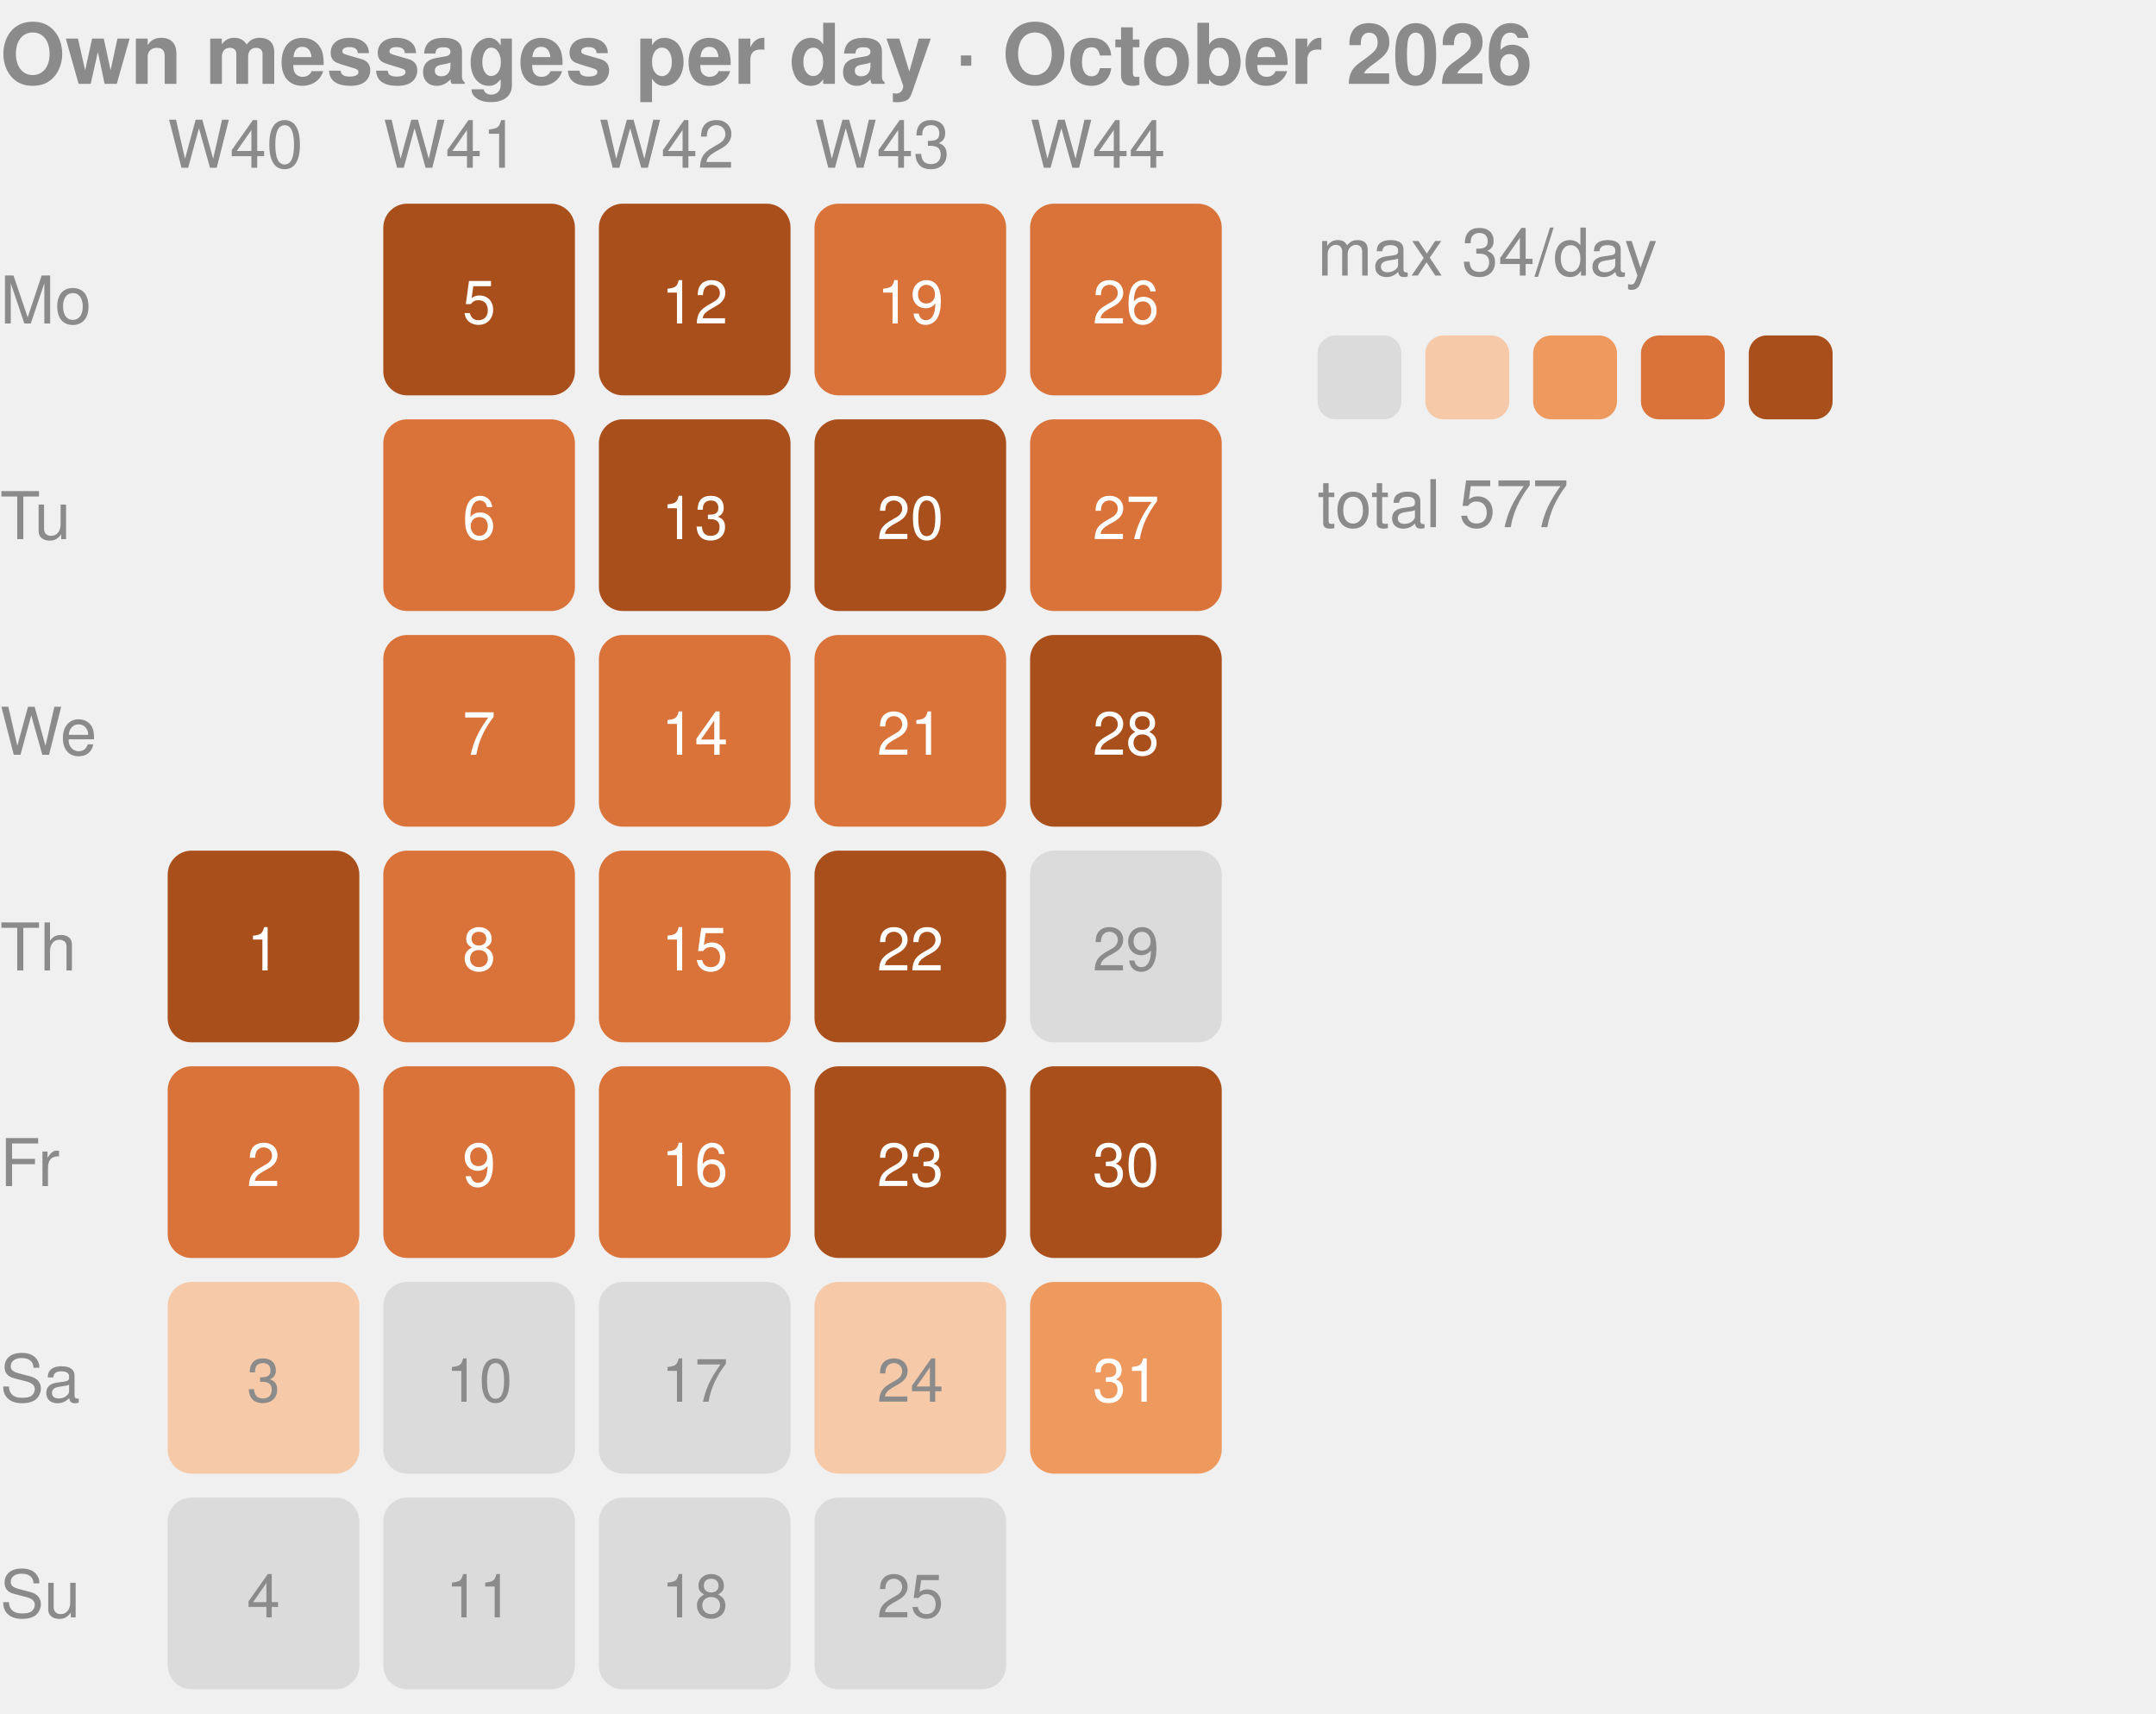
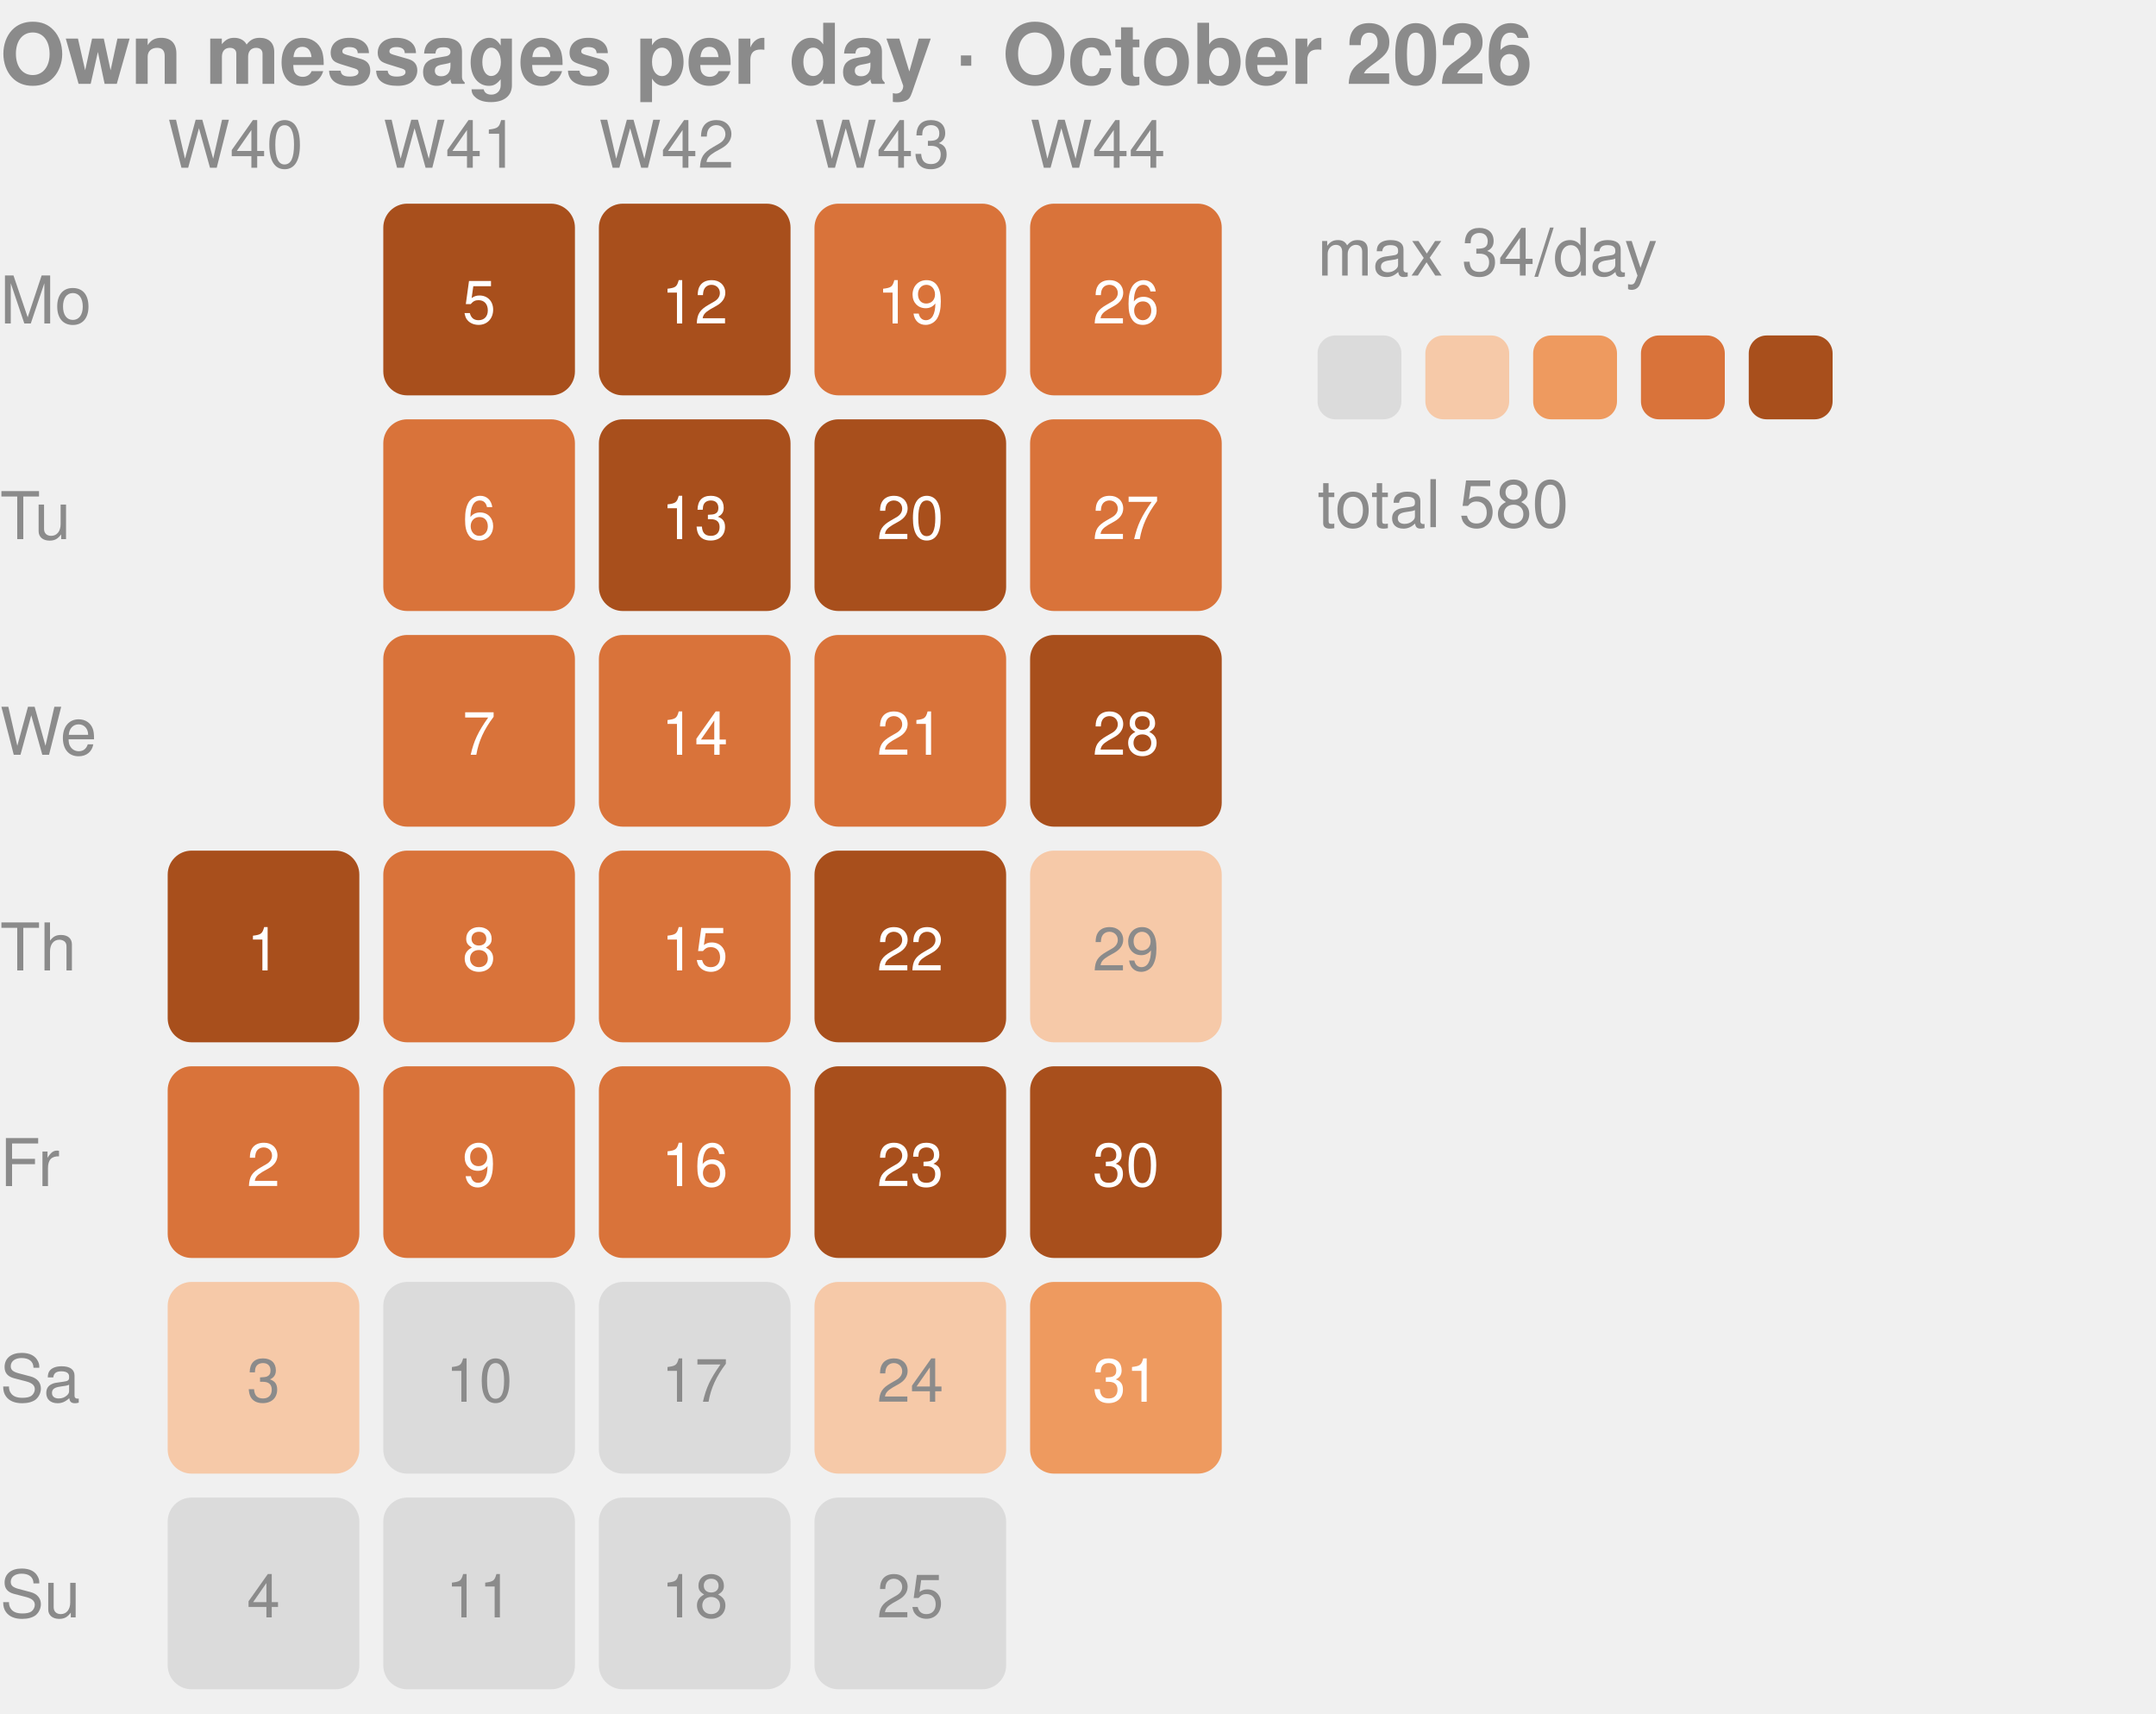
<svg xmlns="http://www.w3.org/2000/svg" width="360" height="286" viewBox="0 0 360 286" font-family="-apple-system, 'Segoe UI', Helvetica, Arial, sans-serif">
  <text x="0" y="14" font-size="14" font-weight="600" fill="#8b8b8b">Own messages per day · October 2026</text>
  <text x="0" y="54" font-size="11" fill="#8b8b8b">Mo</text>
  <text x="0" y="90" font-size="11" fill="#8b8b8b">Tu</text>
  <text x="0" y="126" font-size="11" fill="#8b8b8b">We</text>
  <text x="0" y="162" font-size="11" fill="#8b8b8b">Th</text>
  <text x="0" y="198" font-size="11" fill="#8b8b8b">Fr</text>
  <text x="0" y="234" font-size="11" fill="#8b8b8b">Sa</text>
  <text x="0" y="270" font-size="11" fill="#8b8b8b">Su</text>
  <text x="28" y="28" font-size="11" fill="#8b8b8b">W40</text>
  <text x="64" y="28" font-size="11" fill="#8b8b8b">W41</text>
  <text x="100" y="28" font-size="11" fill="#8b8b8b">W42</text>
  <text x="136" y="28" font-size="11" fill="#8b8b8b">W43</text>
  <text x="172" y="28" font-size="11" fill="#8b8b8b">W44</text>
  <rect x="28" y="142" width="32" height="32" rx="4" fill="#a84f1c" />
  <text x="44" y="162" font-size="10" text-anchor="middle" fill="#ffffff">1</text>
  <rect x="28" y="178" width="32" height="32" rx="4" fill="#d9733a" />
  <text x="44" y="198" font-size="10" text-anchor="middle" fill="#ffffff">2</text>
  <rect x="28" y="214" width="32" height="32" rx="4" fill="#f6c9a8" />
  <text x="44" y="234" font-size="10" text-anchor="middle" fill="#8b8b8b">3</text>
  <rect x="28" y="250" width="32" height="32" rx="4" fill="#7f7f7f" fill-opacity="0.18" />
  <text x="44" y="270" font-size="10" text-anchor="middle" fill="#8b8b8b">4</text>
  <rect x="64" y="34" width="32" height="32" rx="4" fill="#a84f1c" />
  <text x="80" y="54" font-size="10" text-anchor="middle" fill="#ffffff">5</text>
  <rect x="64" y="70" width="32" height="32" rx="4" fill="#d9733a" />
  <text x="80" y="90" font-size="10" text-anchor="middle" fill="#ffffff">6</text>
  <rect x="64" y="106" width="32" height="32" rx="4" fill="#d9733a" />
  <text x="80" y="126" font-size="10" text-anchor="middle" fill="#ffffff">7</text>
  <rect x="64" y="142" width="32" height="32" rx="4" fill="#d9733a" />
  <text x="80" y="162" font-size="10" text-anchor="middle" fill="#ffffff">8</text>
  <rect x="64" y="178" width="32" height="32" rx="4" fill="#d9733a" />
  <text x="80" y="198" font-size="10" text-anchor="middle" fill="#ffffff">9</text>
  <rect x="64" y="214" width="32" height="32" rx="4" fill="#7f7f7f" fill-opacity="0.18" />
  <text x="80" y="234" font-size="10" text-anchor="middle" fill="#8b8b8b">10</text>
  <rect x="64" y="250" width="32" height="32" rx="4" fill="#7f7f7f" fill-opacity="0.18" />
  <text x="80" y="270" font-size="10" text-anchor="middle" fill="#8b8b8b">11</text>
  <rect x="100" y="34" width="32" height="32" rx="4" fill="#a84f1c" />
  <text x="116" y="54" font-size="10" text-anchor="middle" fill="#ffffff">12</text>
  <rect x="100" y="70" width="32" height="32" rx="4" fill="#a84f1c" />
  <text x="116" y="90" font-size="10" text-anchor="middle" fill="#ffffff">13</text>
  <rect x="100" y="106" width="32" height="32" rx="4" fill="#d9733a" />
  <text x="116" y="126" font-size="10" text-anchor="middle" fill="#ffffff">14</text>
  <rect x="100" y="142" width="32" height="32" rx="4" fill="#d9733a" />
  <text x="116" y="162" font-size="10" text-anchor="middle" fill="#ffffff">15</text>
  <rect x="100" y="178" width="32" height="32" rx="4" fill="#d9733a" />
  <text x="116" y="198" font-size="10" text-anchor="middle" fill="#ffffff">16</text>
  <rect x="100" y="214" width="32" height="32" rx="4" fill="#7f7f7f" fill-opacity="0.18" />
  <text x="116" y="234" font-size="10" text-anchor="middle" fill="#8b8b8b">17</text>
  <rect x="100" y="250" width="32" height="32" rx="4" fill="#7f7f7f" fill-opacity="0.18" />
  <text x="116" y="270" font-size="10" text-anchor="middle" fill="#8b8b8b">18</text>
  <rect x="136" y="34" width="32" height="32" rx="4" fill="#d9733a" />
  <text x="152" y="54" font-size="10" text-anchor="middle" fill="#ffffff">19</text>
  <rect x="136" y="70" width="32" height="32" rx="4" fill="#a84f1c" />
  <text x="152" y="90" font-size="10" text-anchor="middle" fill="#ffffff">20</text>
  <rect x="136" y="106" width="32" height="32" rx="4" fill="#d9733a" />
  <text x="152" y="126" font-size="10" text-anchor="middle" fill="#ffffff">21</text>
  <rect x="136" y="142" width="32" height="32" rx="4" fill="#a84f1c" />
  <text x="152" y="162" font-size="10" text-anchor="middle" fill="#ffffff">22</text>
  <rect x="136" y="178" width="32" height="32" rx="4" fill="#a84f1c" />
  <text x="152" y="198" font-size="10" text-anchor="middle" fill="#ffffff">23</text>
  <rect x="136" y="214" width="32" height="32" rx="4" fill="#f6c9a8" />
  <text x="152" y="234" font-size="10" text-anchor="middle" fill="#8b8b8b">24</text>
  <rect x="136" y="250" width="32" height="32" rx="4" fill="#7f7f7f" fill-opacity="0.18" />
  <text x="152" y="270" font-size="10" text-anchor="middle" fill="#8b8b8b">25</text>
  <rect x="172" y="34" width="32" height="32" rx="4" fill="#d9733a" />
  <text x="188" y="54" font-size="10" text-anchor="middle" fill="#ffffff">26</text>
  <rect x="172" y="70" width="32" height="32" rx="4" fill="#d9733a" />
  <text x="188" y="90" font-size="10" text-anchor="middle" fill="#ffffff">27</text>
  <rect x="172" y="106" width="32" height="32" rx="4" fill="#a84f1c" />
  <text x="188" y="126" font-size="10" text-anchor="middle" fill="#ffffff">28</text>
-   <rect x="172" y="142" width="32" height="32" rx="4" fill="#7f7f7f" fill-opacity="0.18" />
+   <rect x="172" y="142" width="32" height="32" rx="4" fill="#f6c9a8" />
  <text x="188" y="162" font-size="10" text-anchor="middle" fill="#8b8b8b">29</text>
  <rect x="172" y="178" width="32" height="32" rx="4" fill="#a84f1c" />
  <text x="188" y="198" font-size="10" text-anchor="middle" fill="#ffffff">30</text>
  <rect x="172" y="214" width="32" height="32" rx="4" fill="#ee9a5f" />
  <text x="188" y="234" font-size="10" text-anchor="middle" fill="#ffffff">31</text>
  <text x="220" y="46" font-size="11" fill="#8b8b8b">max 34/day</text>
  <rect x="220" y="56" width="14" height="14" rx="3" fill="#7f7f7f" fill-opacity="0.18" />
  <rect x="238" y="56" width="14" height="14" rx="3" fill="#f6c9a8" />
  <rect x="256" y="56" width="14" height="14" rx="3" fill="#ee9a5f" />
  <rect x="274" y="56" width="14" height="14" rx="3" fill="#d9733a" />
  <rect x="292" y="56" width="14" height="14" rx="3" fill="#a84f1c" />
-   <text x="220" y="88" font-size="11" fill="#8b8b8b">total 577</text>
+   <text x="220" y="88" font-size="11" fill="#8b8b8b">total 580</text>
</svg>
